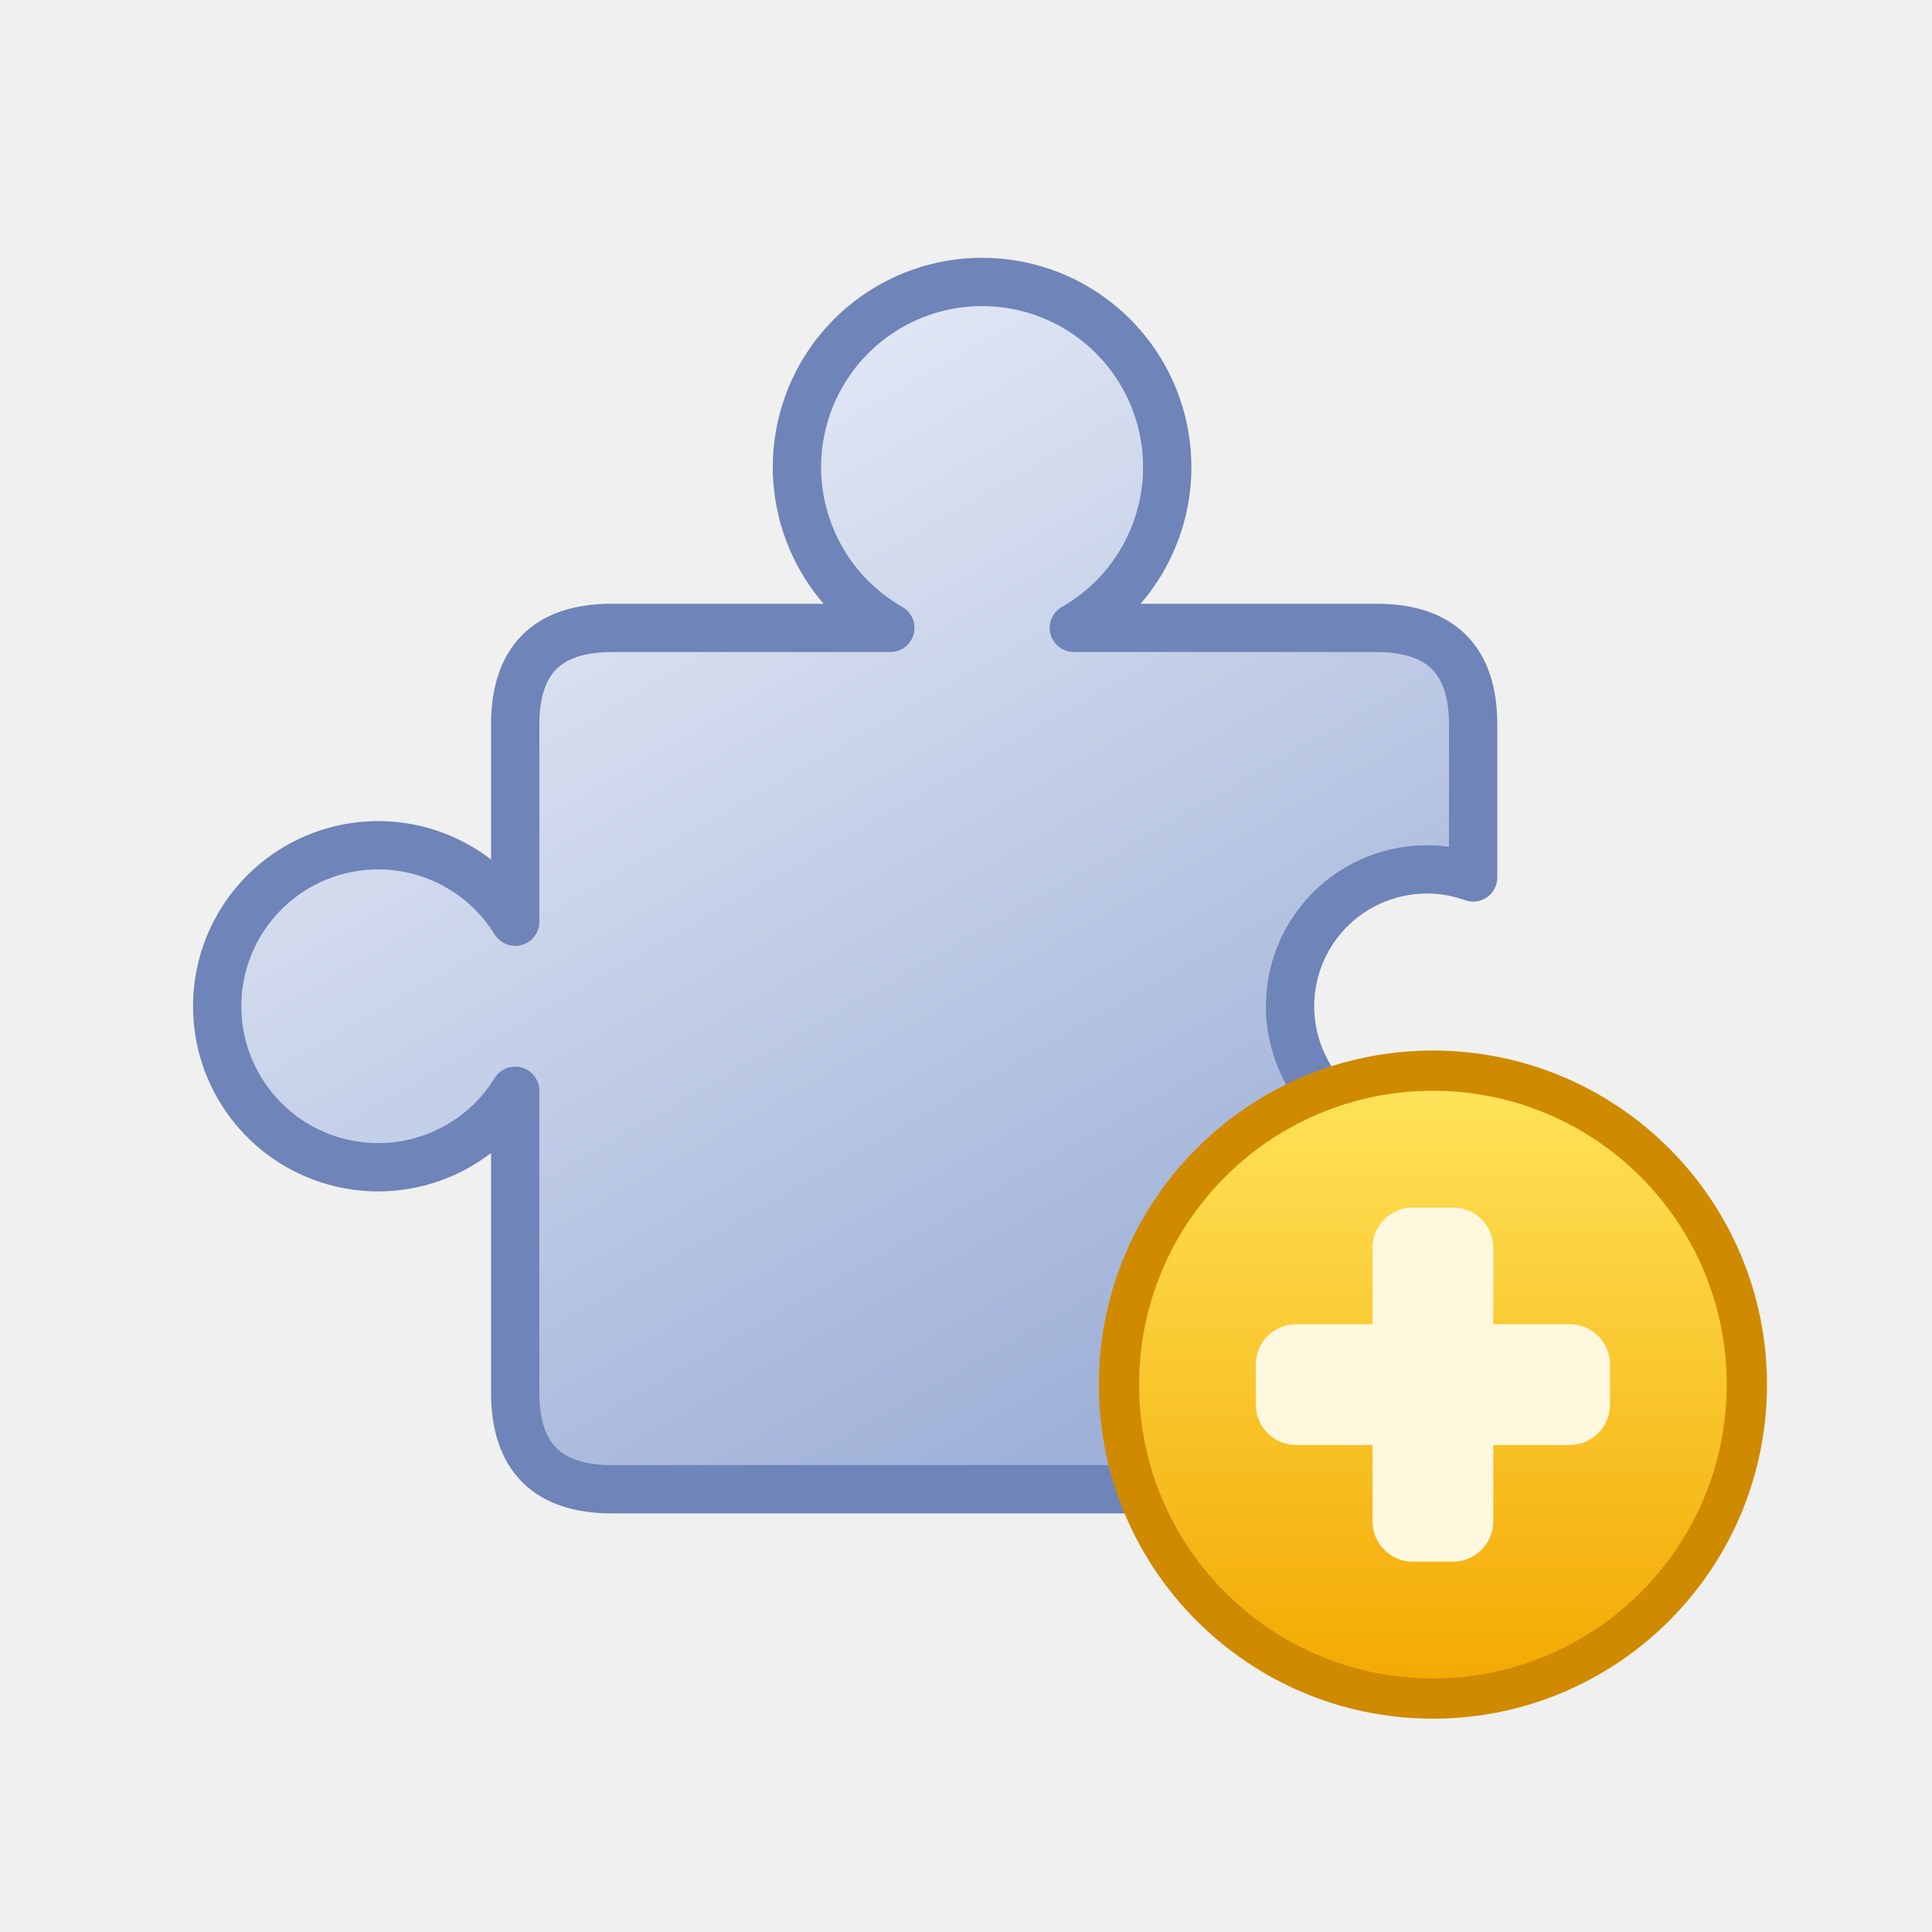
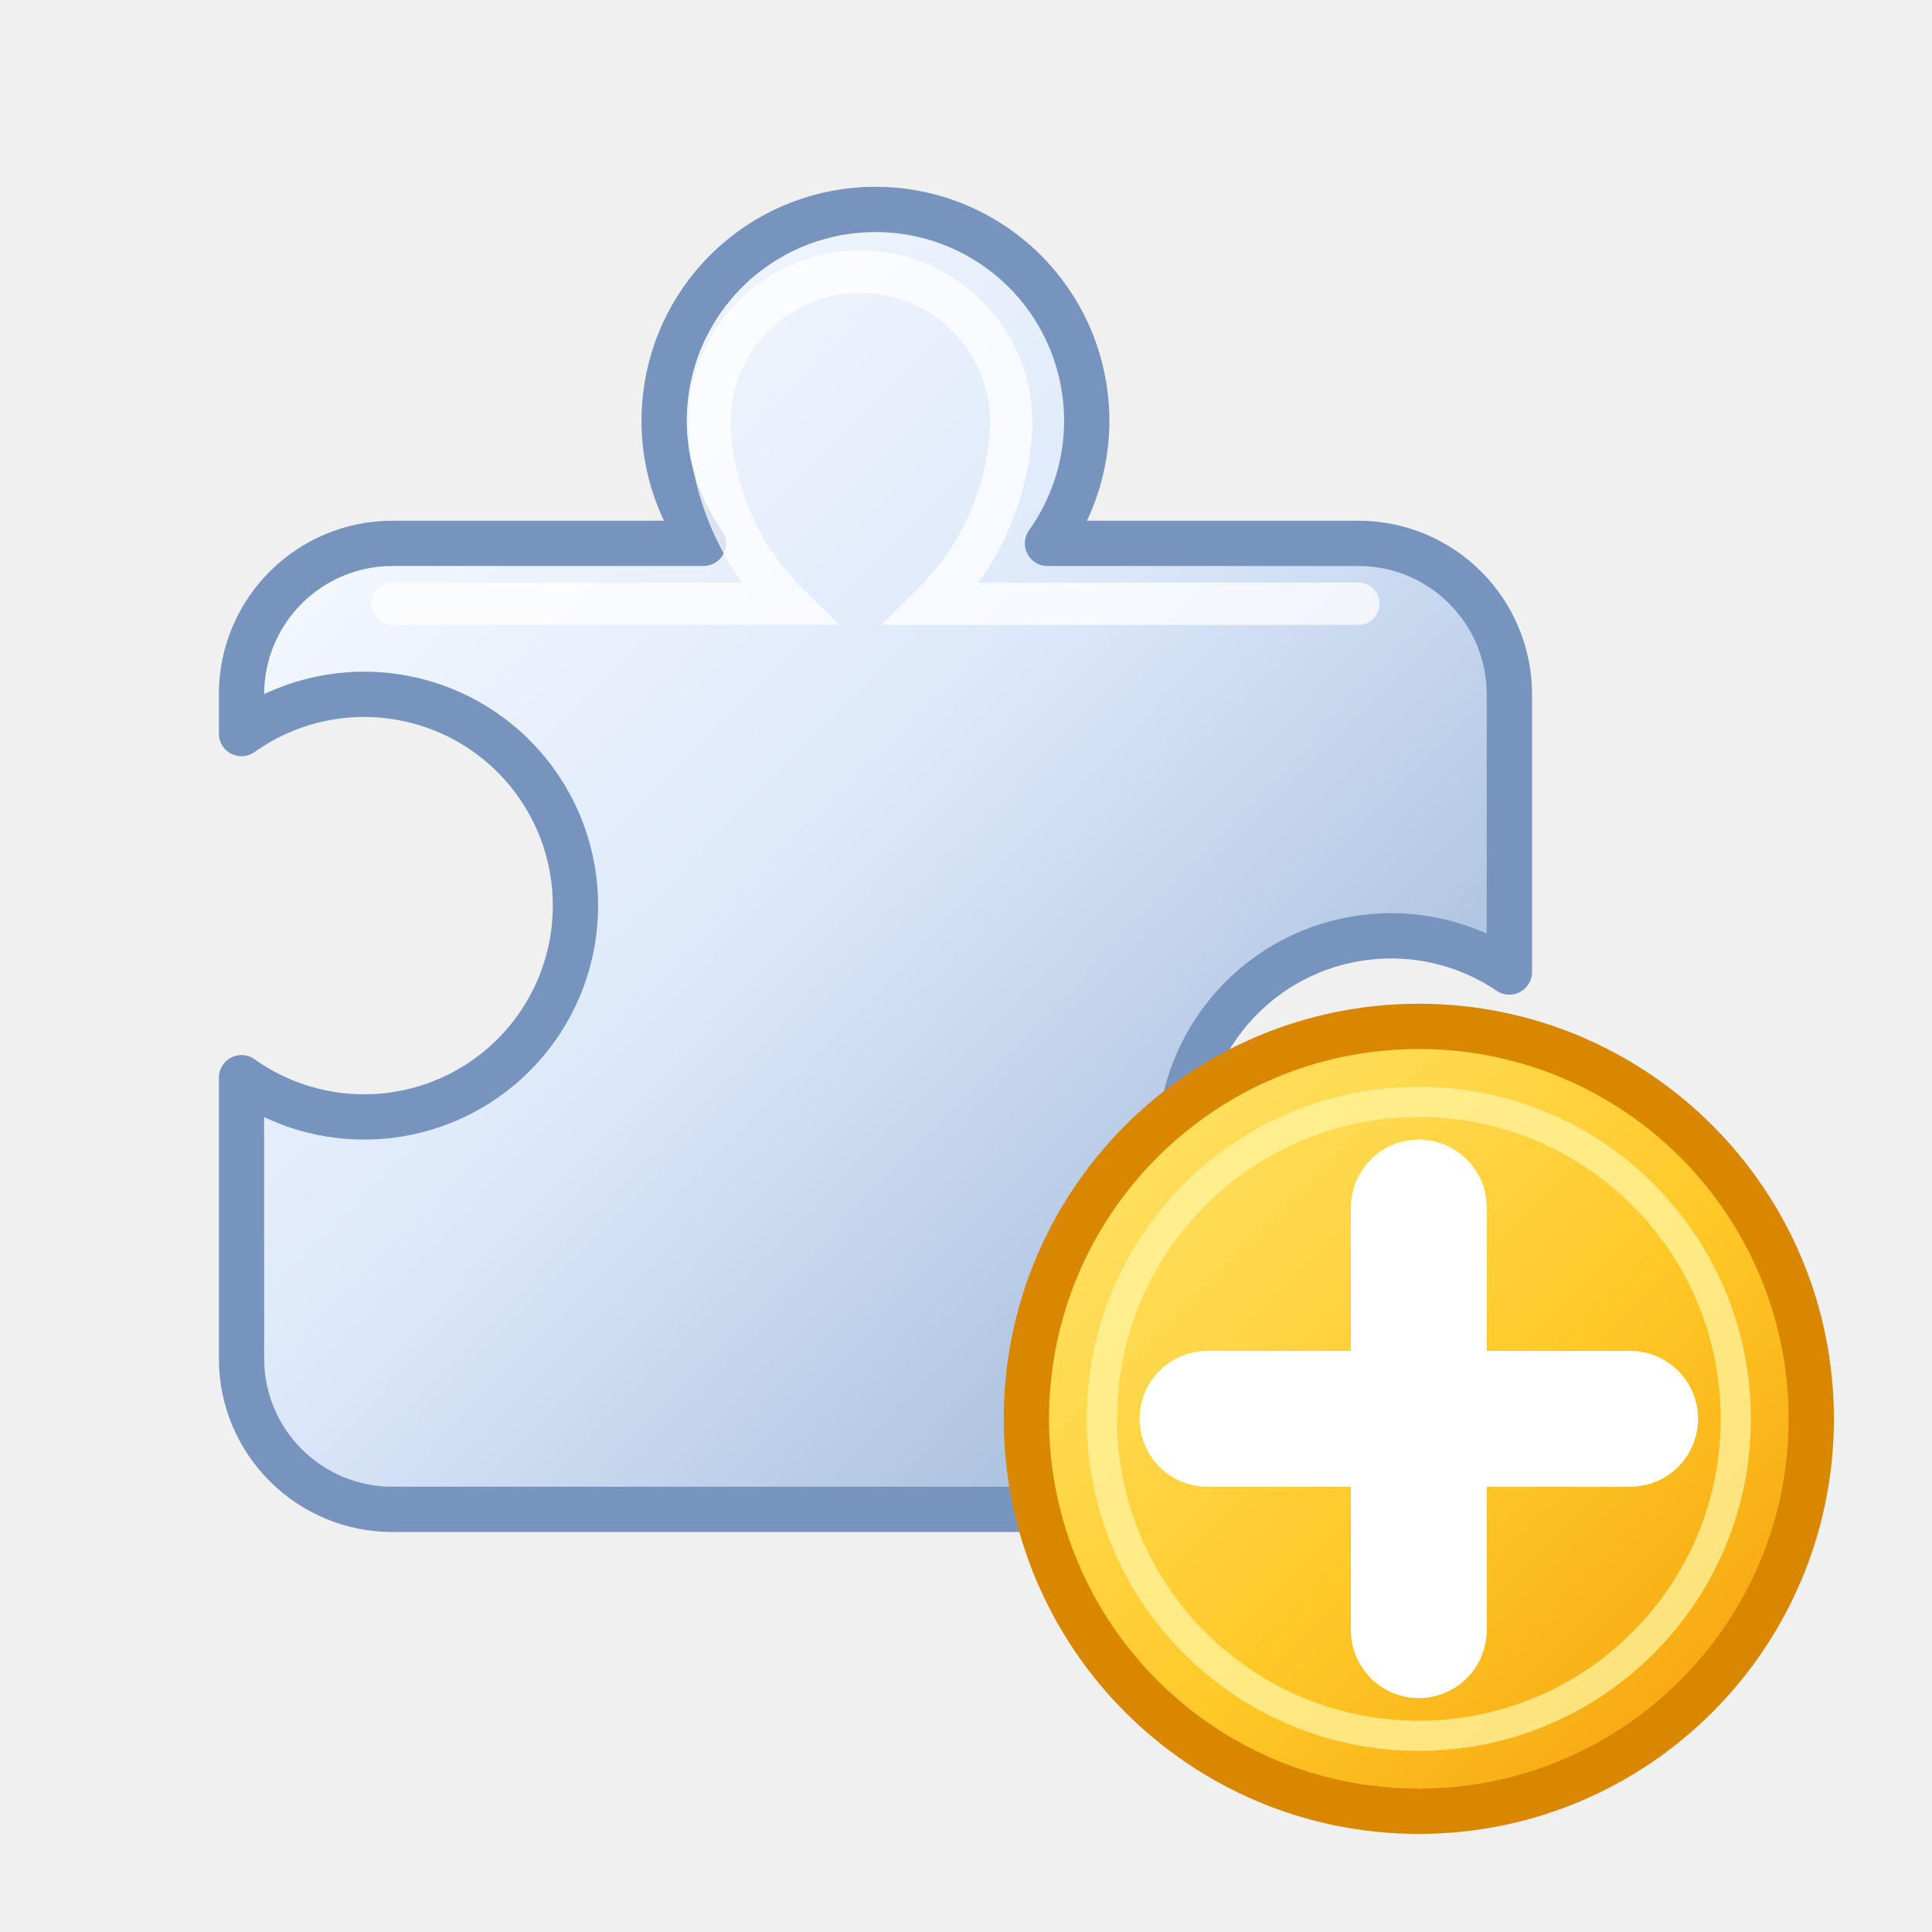
- <svg xmlns="http://www.w3.org/2000/svg" viewBox="0 0 24 24">
+ <svg xmlns="http://www.w3.org/2000/svg" viewBox="0 0 64 64" width="64" height="64" role="img" aria-labelledby="title">
  <defs>
-     <linearGradient id="piece" x1="0" y1="0" x2="0.6" y2="1">
-       <stop offset="0" stop-color="#f6f8fd" />
-       <stop offset="1" stop-color="#9fb1d8" />
+     <linearGradient id="piece" x1="0" y1="0" x2="1" y2="1">
+       <stop offset="0" stop-color="#FFFFFF" />
+       <stop offset="0.48" stop-color="#DCE8FA" />
+       <stop offset="1" stop-color="#8FAACF" />
    </linearGradient>
-     <linearGradient id="coin" x1="0" y1="0" x2="0" y2="1">
-       <stop offset="0" stop-color="#ffe45a" />
-       <stop offset="1" stop-color="#f3a800" />
+     <linearGradient id="gold" x1="0" y1="0" x2="1" y2="1">
+       <stop offset="0" stop-color="#FFE874" />
+       <stop offset="0.55" stop-color="#FFC928" />
+       <stop offset="1" stop-color="#F29A08" />
    </linearGradient>
  </defs>
-   <path fill="url(#piece)" stroke="#6f84b8" stroke-width="0.6" stroke-linejoin="round" d="M7.6 7.8 L11.06 7.8 A2.3 2.3 0 1 1 13.34 7.8 L17.1 7.8 Q18.3 7.8 18.3 9 L18.3 10.9 A1.7 1.7 0 1 0 18.3 14.1 L18.3 17.3 Q18.3 18.5 17.1 18.5 L7.6 18.5 Q6.4 18.5 6.4 17.3 L6.4 13.55 A2 2 0 1 1 6.4 11.45 L6.4 9 Q6.4 7.8 7.6 7.8 Z" />
-   <circle cx="17.8" cy="17.2" r="3.9" fill="url(#coin)" stroke="#cf8a00" stroke-width="0.5" />
-   <rect x="15.6" y="16.45" width="4.4" height="1.5" rx="0.5" fill="#fff7de" />
-   <rect x="17.05" y="15" width="1.5" height="4.4" rx="0.5" fill="#fff7de" />
+   <path d="M13 18h10.3a7 7 0 1 1 11.4 0H45a5 5 0 0 1 5 5v9.2a7 7 0 1 0 0 11.6V45a5 5 0 0 1-5 5H13a5 5 0 0 1-5-5v-9.3a7 7 0 1 0 0-11.4V23a5 5 0 0 1 5-5Z" fill="url(#piece)" stroke="#7794BF" stroke-width="1.5" stroke-linejoin="round" />
+   <path d="M13 20h13.1a8.8 8.8 0 0 1-2.6-6 5 5 0 0 1 10 0 8.8 8.8 0 0 1-2.6 6H45" fill="none" stroke="#FFFFFF" stroke-opacity=".75" stroke-width="1.4" stroke-linecap="round" />
+   <circle cx="47" cy="47" r="13" fill="url(#gold)" stroke="#D98700" stroke-width="1.5" />
+   <circle cx="47" cy="47" r="10.5" fill="none" stroke="#FFF4A0" stroke-opacity=".75" stroke-width="1" />
+   <path d="M47 40v14M40 47h14" fill="none" stroke="#FFFFFF" stroke-width="4.5" stroke-linecap="round" />
</svg>
